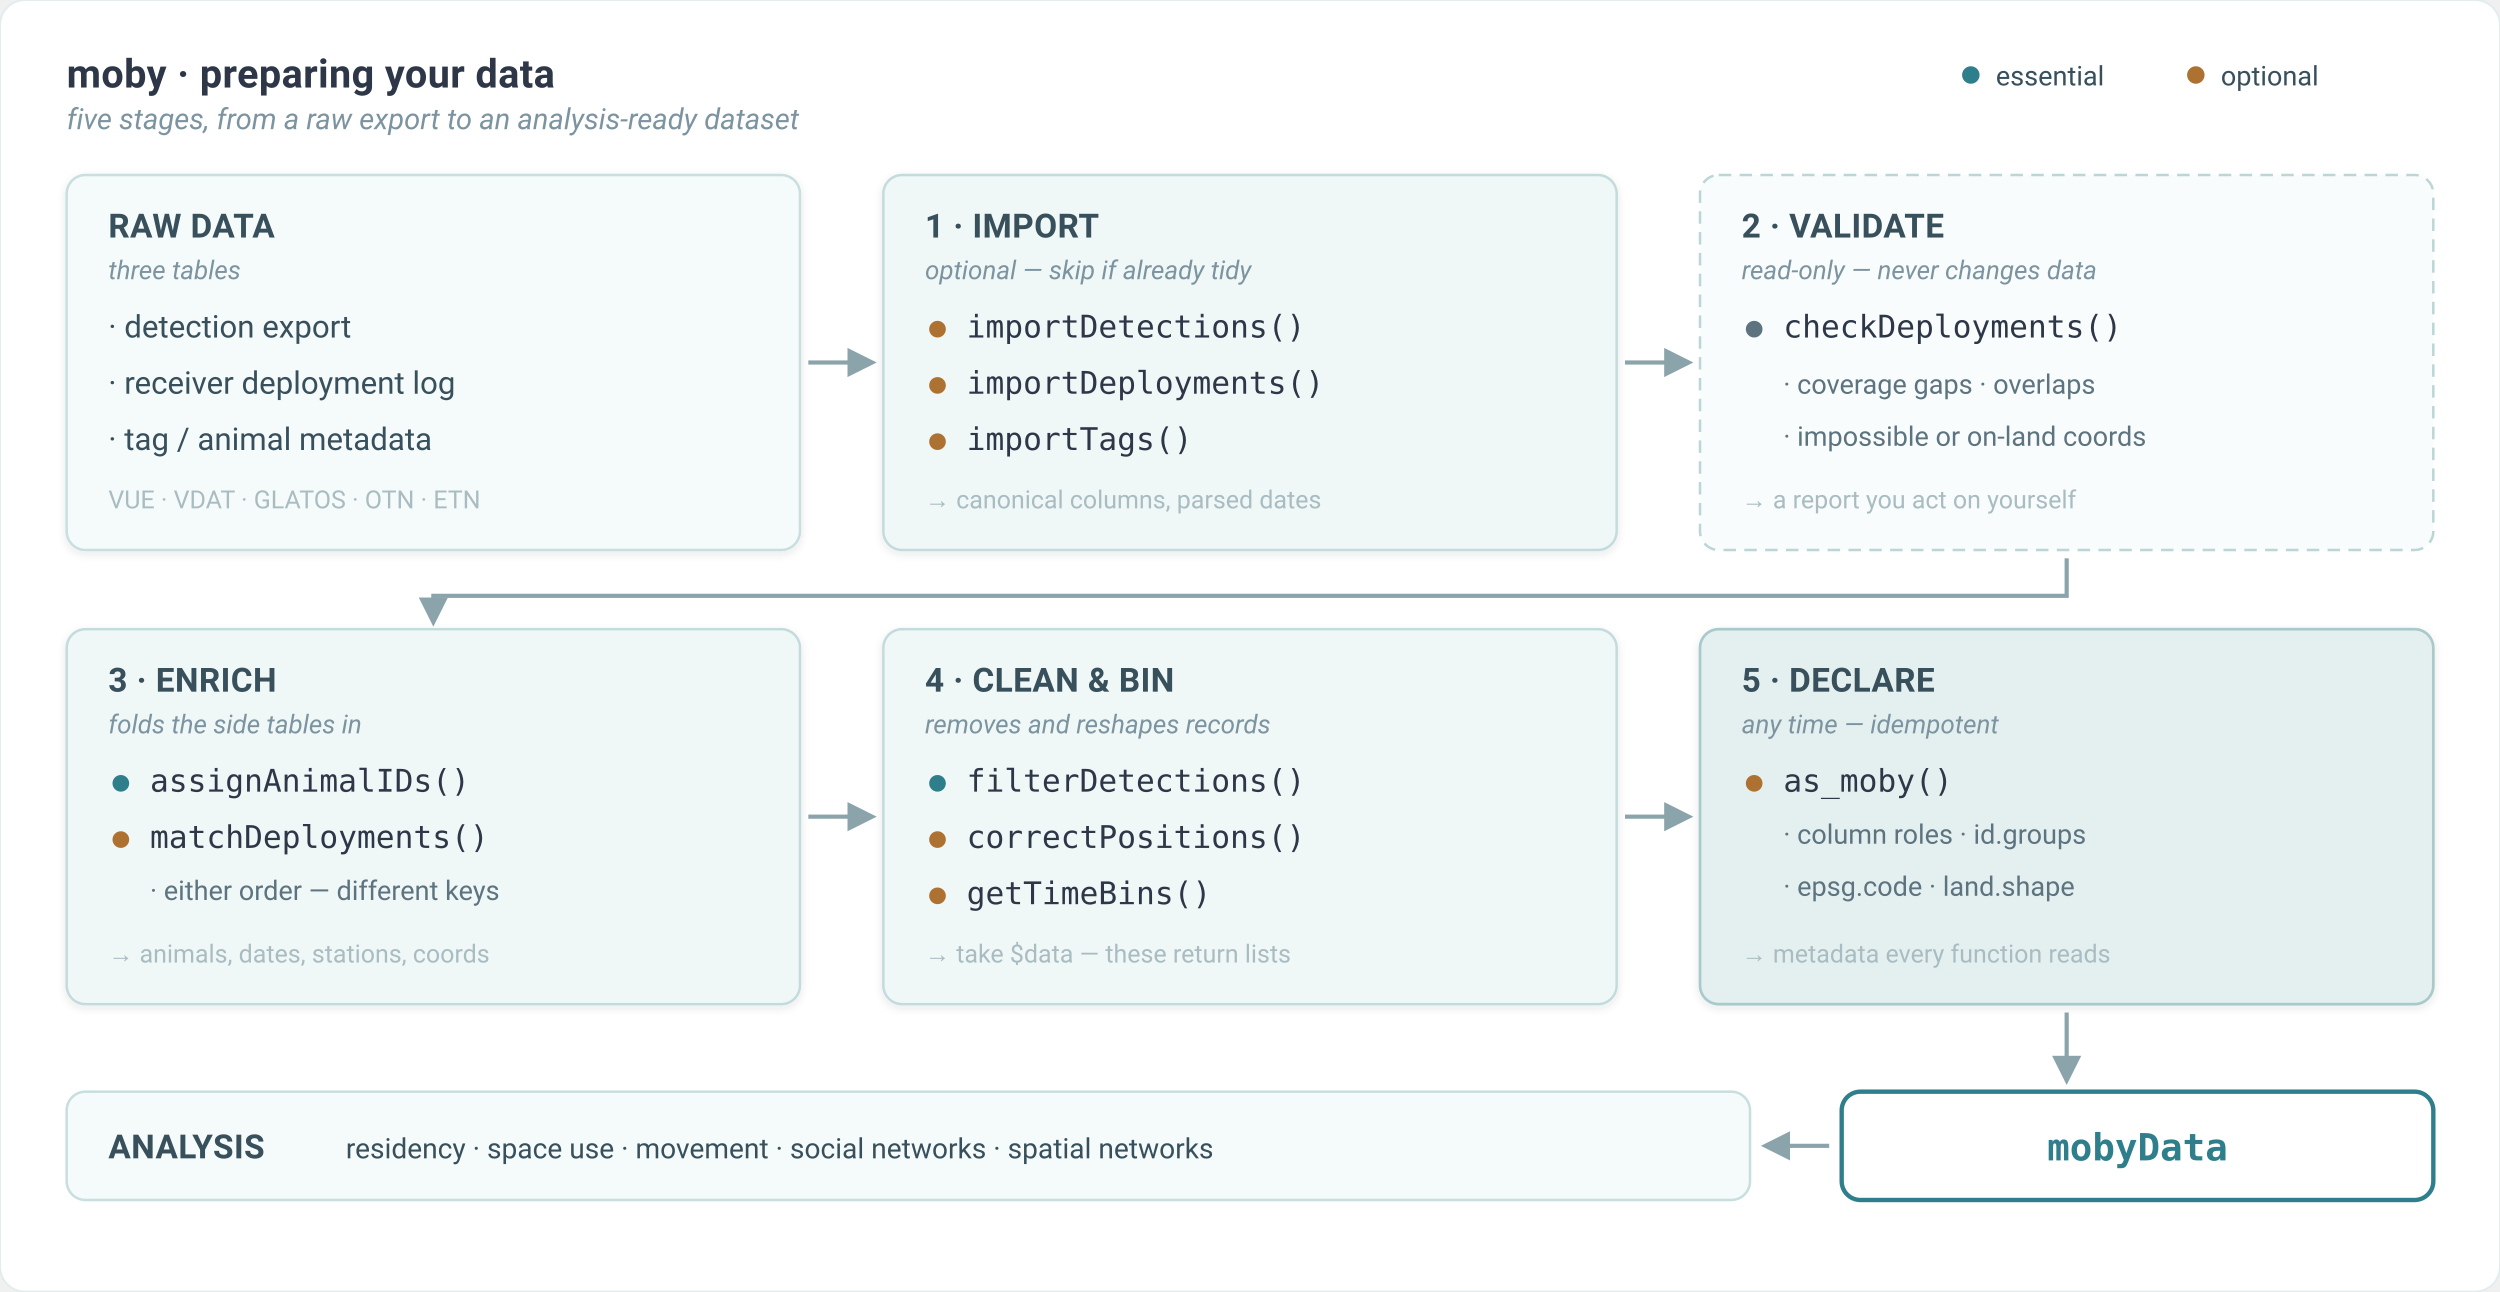
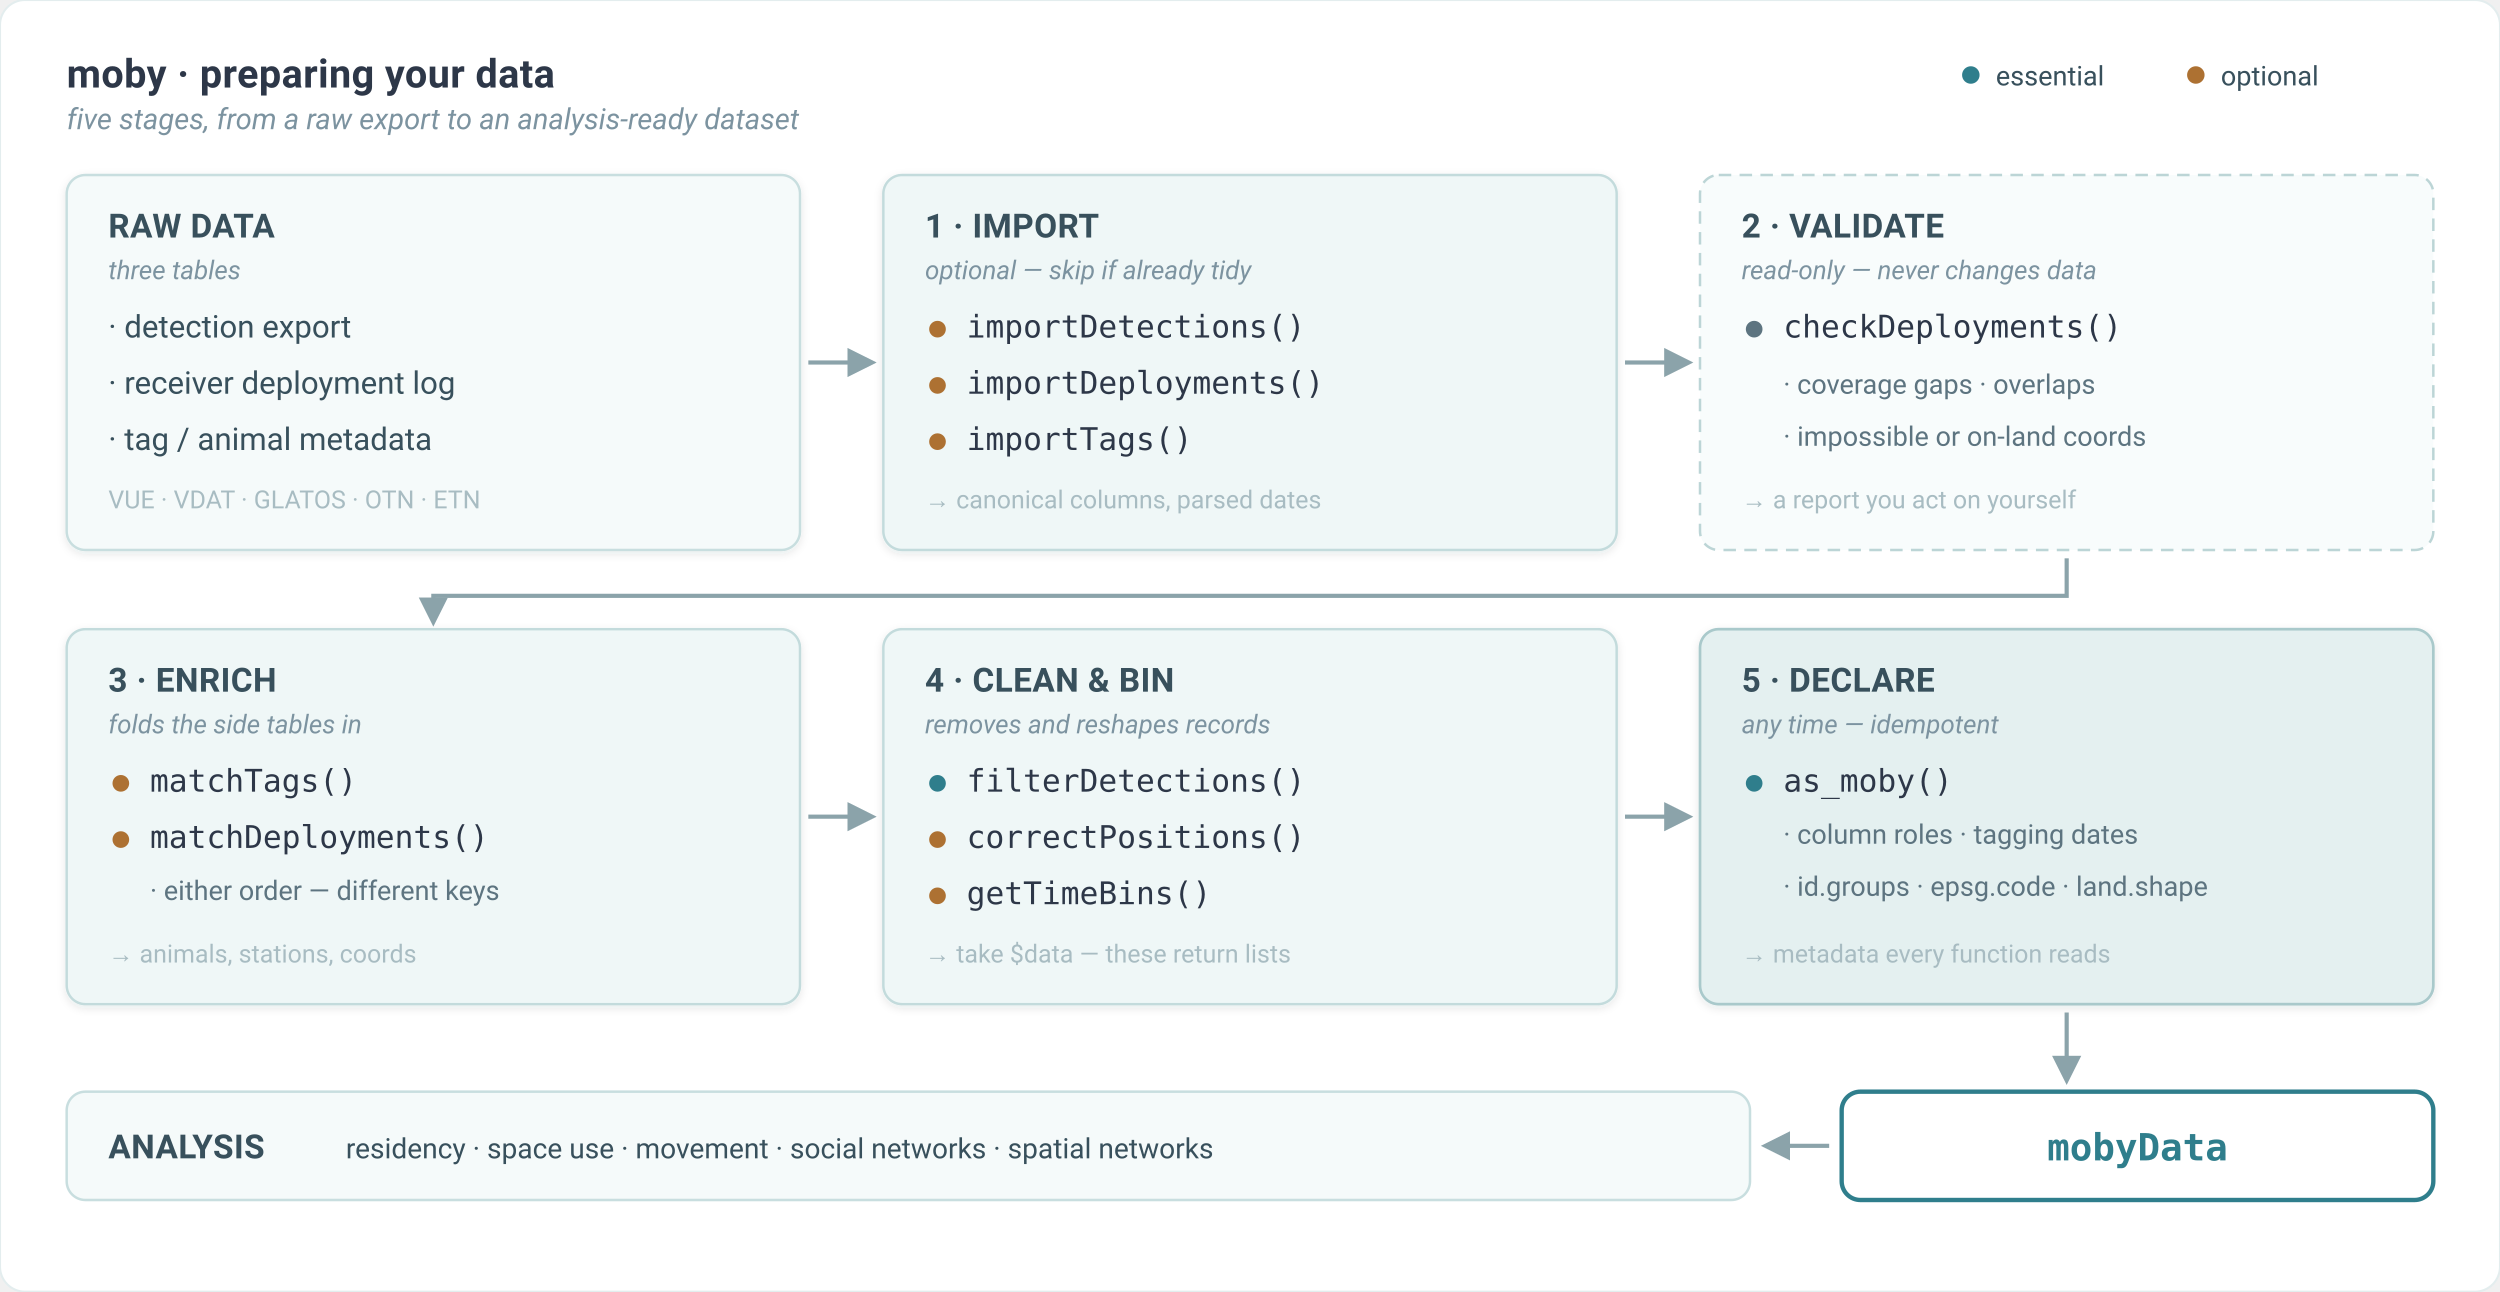
<svg xmlns="http://www.w3.org/2000/svg" viewBox="0 0 1200 620" width="1200" height="620" font-family="system-ui, -apple-system, 'Segoe UI', Roboto, 'Helvetica Neue', Arial, sans-serif" role="img" aria-label="moby data preparation in five stages: import, validate, enrich, clean and bin, declare - producing a mobyData object that feeds the analysis pathways. Teal dots mark essential steps, ochre dots optional ones.">
  <defs>
    <marker id="qa" viewBox="0 0 10 10" refX="8" refY="5" markerWidth="7" markerHeight="7" orient="auto-start-reverse">
      <path d="M 0 0 L 10 5 L 0 10 z" fill="#8ba3aa" />
    </marker>
    <filter id="qc" x="-5%" y="-6%" width="110%" height="116%">
      <feDropShadow dx="0" dy="1.4" stdDeviation="2.1" flood-color="#1d3d42" flood-opacity="0.10" />
    </filter>
  </defs>
  <rect x="0" y="0" width="1200" height="620" rx="12" fill="#ffffff" stroke="#E3EDEE" stroke-width="1" />
  <text x="32" y="42" font-size="19" font-weight="700" fill="#2d3748" letter-spacing="0.2">moby · preparing your data</text>
  <text x="32" y="62" font-size="14" font-style="italic" fill="#7c93a0">five stages, from a raw export to an analysis-ready dataset</text>
  <circle cx="946" cy="36" r="4.2" fill="#2F7E8C" />
  <text x="958" y="41" font-size="13" fill="#38505c">essential</text>
  <circle cx="1054" cy="36" r="4.2" fill="#AD7132" />
  <text x="1066" y="41" font-size="13" fill="#38505c">optional</text>
  <rect x="32" y="84" width="352" height="180" rx="9" fill="#F5FAFA" stroke="#C8DEDF" stroke-width="1.2" filter="url(#qc)" />
  <text x="52" y="114" font-size="16" font-weight="700" fill="#38505c" letter-spacing="0.2">RAW DATA</text>
  <text x="52" y="134" font-size="12.5" font-style="italic" fill="#7c93a0">three tables</text>
  <text x="52" y="162" font-size="15" fill="#38505c">· detection export</text>
  <text x="52" y="189" font-size="15" fill="#38505c">· receiver deployment log</text>
  <text x="52" y="216" font-size="15" fill="#38505c">· tag / animal metadata</text>
  <text x="52" y="244" font-size="12" fill="#a8bcc2">VUE · VDAT · GLATOS · OTN · ETN</text>
  <line x1="388" y1="174" x2="418" y2="174" stroke="#8ba3aa" stroke-width="2" marker-end="url(#qa)" />
  <rect x="424" y="84" width="352" height="180" rx="9" fill="#EFF7F7" stroke="#C3DBDC" stroke-width="1.2" filter="url(#qc)" />
  <text x="444" y="114" font-size="16" font-weight="700" fill="#38505c" letter-spacing="0.2">1 · IMPORT</text>
  <text x="444" y="134" font-size="12.5" font-style="italic" fill="#7c93a0">optional — skip if already tidy</text>
  <circle cx="450" cy="158" r="4" fill="#AD7132" />
  <text x="464" y="162" font-size="15" font-family="ui-monospace, Menlo, Consolas, monospace" fill="#2d3748">importDetections()</text>
  <circle cx="450" cy="185" r="4" fill="#AD7132" />
  <text x="464" y="189" font-size="15" font-family="ui-monospace, Menlo, Consolas, monospace" fill="#2d3748">importDeployments()</text>
  <circle cx="450" cy="212" r="4" fill="#AD7132" />
  <text x="464" y="216" font-size="15" font-family="ui-monospace, Menlo, Consolas, monospace" fill="#2d3748">importTags()</text>
  <text x="444" y="244" font-size="12" fill="#a8bcc2">→ canonical columns, parsed dates</text>
  <line x1="780" y1="174" x2="810" y2="174" stroke="#8ba3aa" stroke-width="2" marker-end="url(#qa)" />
  <rect x="816" y="84" width="352" height="180" rx="9" fill="#F8FCFC" stroke="#BCD5D6" stroke-width="1.2" stroke-dasharray="6 4" />
  <text x="836" y="114" font-size="16" font-weight="700" fill="#38505c" letter-spacing="0.2">2 · VALIDATE</text>
  <text x="836" y="134" font-size="12.5" font-style="italic" fill="#7c93a0">read-only — never changes data</text>
  <circle cx="842" cy="158" r="4" fill="#5d7480" />
  <text x="856" y="162" font-size="15" font-family="ui-monospace, Menlo, Consolas, monospace" fill="#2d3748">checkDeployments()</text>
  <text x="856" y="189" font-size="13" fill="#5d7480">· coverage gaps · overlaps</text>
  <text x="856" y="214" font-size="13" fill="#5d7480">· impossible or on-land coords</text>
  <text x="836" y="244" font-size="12" fill="#a8bcc2">→ a report you act on yourself</text>
  <path d="M 992 268 L 992 286 L 208 286 L 208 298" fill="none" stroke="#8ba3aa" stroke-width="2" marker-end="url(#qa)" />
  <rect x="32" y="302" width="352" height="180" rx="9" fill="#EFF7F7" stroke="#C3DBDC" stroke-width="1.2" filter="url(#qc)" />
  <text x="52" y="332" font-size="16" font-weight="700" fill="#38505c" letter-spacing="0.2">3 · ENRICH</text>
  <text x="52" y="352" font-size="12.5" font-style="italic" fill="#7c93a0">folds the side tables in</text>
-   <circle cx="58" cy="376" r="4" fill="#2F7E8C" />
-   <text x="72" y="380" font-size="15" font-family="ui-monospace, Menlo, Consolas, monospace" fill="#2d3748">assignAnimalIDs()</text>
+   <circle cx="58" cy="376" r="4" fill="#AD7132" />
+   <text x="72" y="380" font-size="15" font-family="ui-monospace, Menlo, Consolas, monospace" fill="#2d3748">matchTags()</text>
  <circle cx="58" cy="403" r="4" fill="#AD7132" />
  <text x="72" y="407" font-size="15" font-family="ui-monospace, Menlo, Consolas, monospace" fill="#2d3748">matchDeployments()</text>
  <text x="72" y="432" font-size="13" fill="#5d7480">· either order — different keys</text>
-   <text x="52" y="462" font-size="12" fill="#a8bcc2">→ animals, dates, stations, coords</text>
+   <text x="52" y="462" font-size="12" fill="#a8bcc2">→ animals, stations, coords</text>
  <line x1="388" y1="392" x2="418" y2="392" stroke="#8ba3aa" stroke-width="2" marker-end="url(#qa)" />
  <rect x="424" y="302" width="352" height="180" rx="9" fill="#EFF7F7" stroke="#C3DBDC" stroke-width="1.2" filter="url(#qc)" />
  <text x="444" y="332" font-size="16" font-weight="700" fill="#38505c" letter-spacing="0.2">4 · CLEAN &amp; BIN</text>
  <text x="444" y="352" font-size="12.5" font-style="italic" fill="#7c93a0">removes and reshapes records</text>
  <circle cx="450" cy="376" r="4" fill="#2F7E8C" />
  <text x="464" y="380" font-size="15" font-family="ui-monospace, Menlo, Consolas, monospace" fill="#2d3748">filterDetections()</text>
  <circle cx="450" cy="403" r="4" fill="#AD7132" />
  <text x="464" y="407" font-size="15" font-family="ui-monospace, Menlo, Consolas, monospace" fill="#2d3748">correctPositions()</text>
  <circle cx="450" cy="430" r="4" fill="#AD7132" />
  <text x="464" y="434" font-size="15" font-family="ui-monospace, Menlo, Consolas, monospace" fill="#2d3748">getTimeBins()</text>
  <text x="444" y="462" font-size="12" fill="#a8bcc2">→ take $data — these return lists</text>
  <line x1="780" y1="392" x2="810" y2="392" stroke="#8ba3aa" stroke-width="2" marker-end="url(#qa)" />
  <rect x="816" y="302" width="352" height="180" rx="9" fill="#E4F0F0" stroke="#A9C9CB" stroke-width="1.3" filter="url(#qc)" />
  <text x="836" y="332" font-size="16" font-weight="700" fill="#38505c" letter-spacing="0.2">5 · DECLARE</text>
  <text x="836" y="352" font-size="12.5" font-style="italic" fill="#7c93a0">any time — idempotent</text>
-   <circle cx="842" cy="376" r="4" fill="#AD7132" />
+   <circle cx="842" cy="376" r="4" fill="#2F7E8C" />
  <text x="856" y="380" font-size="15" font-family="ui-monospace, Menlo, Consolas, monospace" fill="#2d3748">as_moby()</text>
-   <text x="856" y="405" font-size="13" fill="#5d7480">· column roles · id.groups</text>
-   <text x="856" y="430" font-size="13" fill="#5d7480">· epsg.code · land.shape</text>
+   <text x="856" y="405" font-size="13" fill="#5d7480">· column roles · tagging dates</text>
+   <text x="856" y="430" font-size="13" fill="#5d7480">· id.groups · epsg.code · land.shape</text>
  <text x="836" y="462" font-size="12" fill="#a8bcc2">→ metadata every function reads</text>
  <path d="M 992 486 L 992 518" fill="none" stroke="#8ba3aa" stroke-width="2" marker-end="url(#qa)" />
  <rect x="884" y="524" width="284" height="52" rx="9" fill="#ffffff" stroke="#2F7E8C" stroke-width="2.1" />
  <text x="1026" y="557" font-size="18" font-weight="600" text-anchor="middle" font-family="ui-monospace, Menlo, Consolas, monospace" fill="#2F7E8C">mobyData</text>
  <line x1="878" y1="550" x2="848" y2="550" stroke="#8ba3aa" stroke-width="2" marker-end="url(#qa)" />
  <rect x="32" y="524" width="808" height="52" rx="9" fill="#F5FAFA" stroke="#C8DEDF" stroke-width="1.2" />
  <text x="52" y="556" font-size="16" font-weight="700" fill="#38505c" letter-spacing="0.2">ANALYSIS</text>
  <text x="166" y="556" font-size="13.5" fill="#38505c">residency · space use · movement · social networks · spatial networks</text>
</svg>
